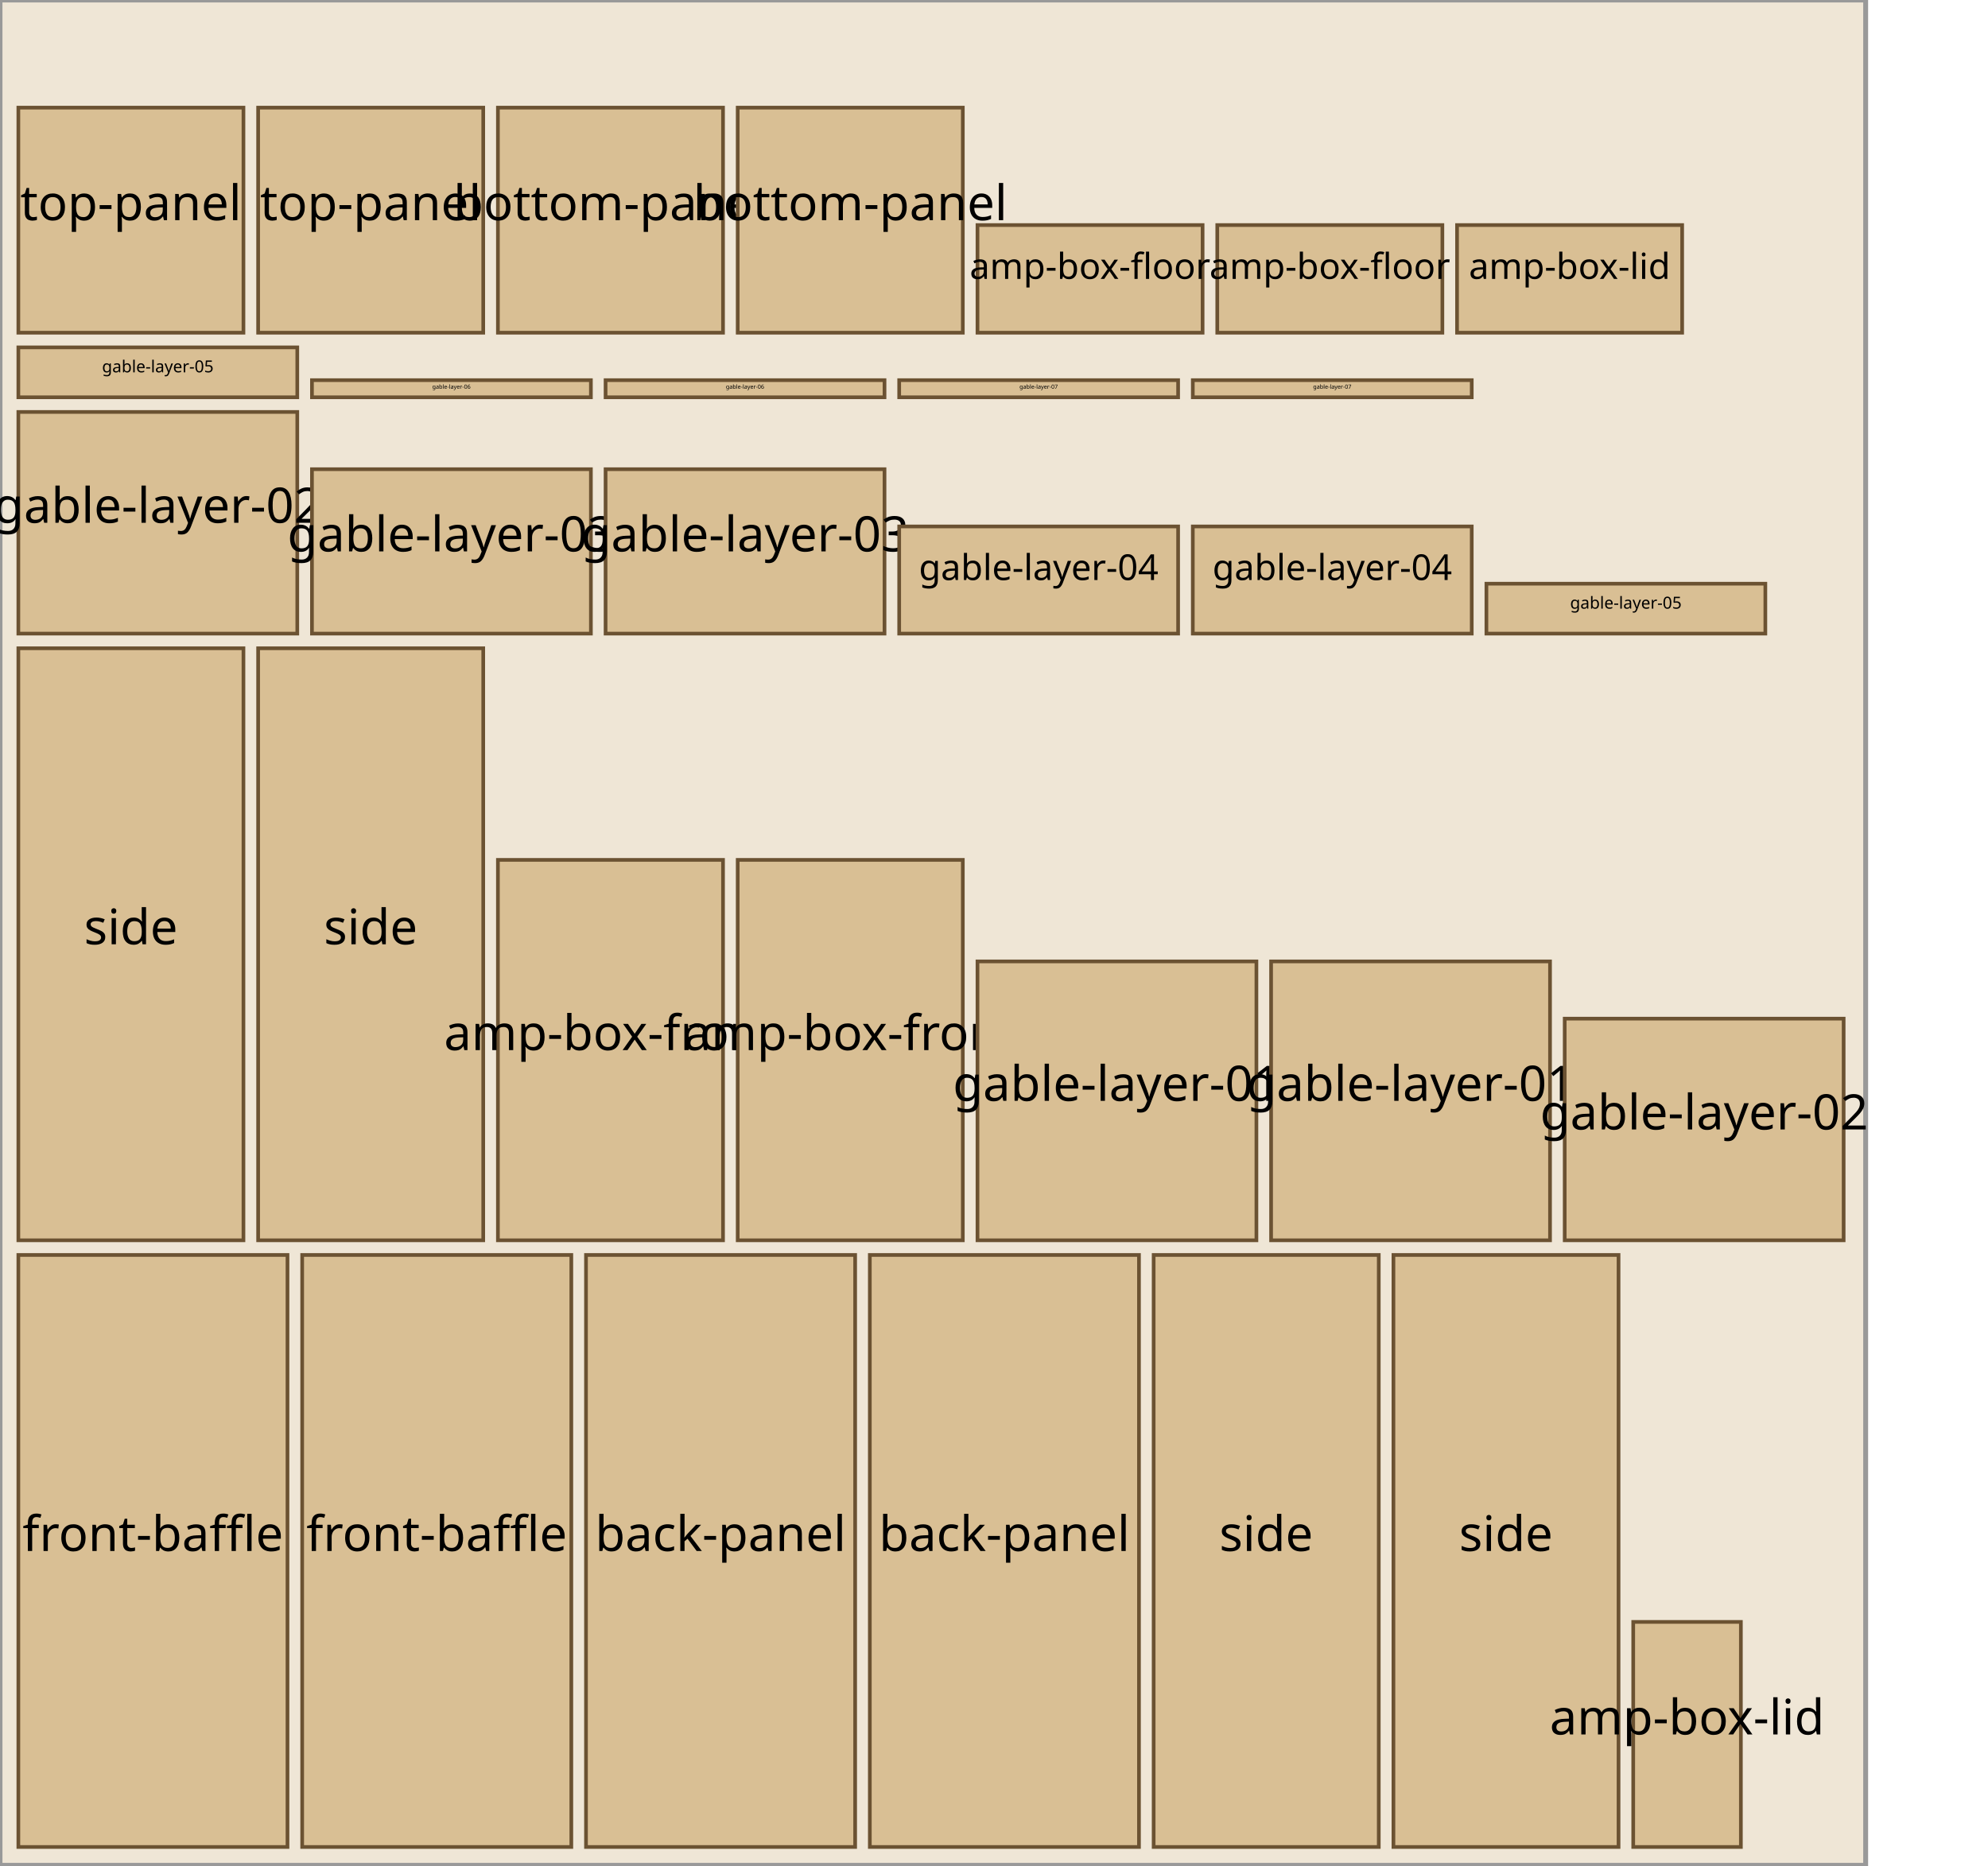
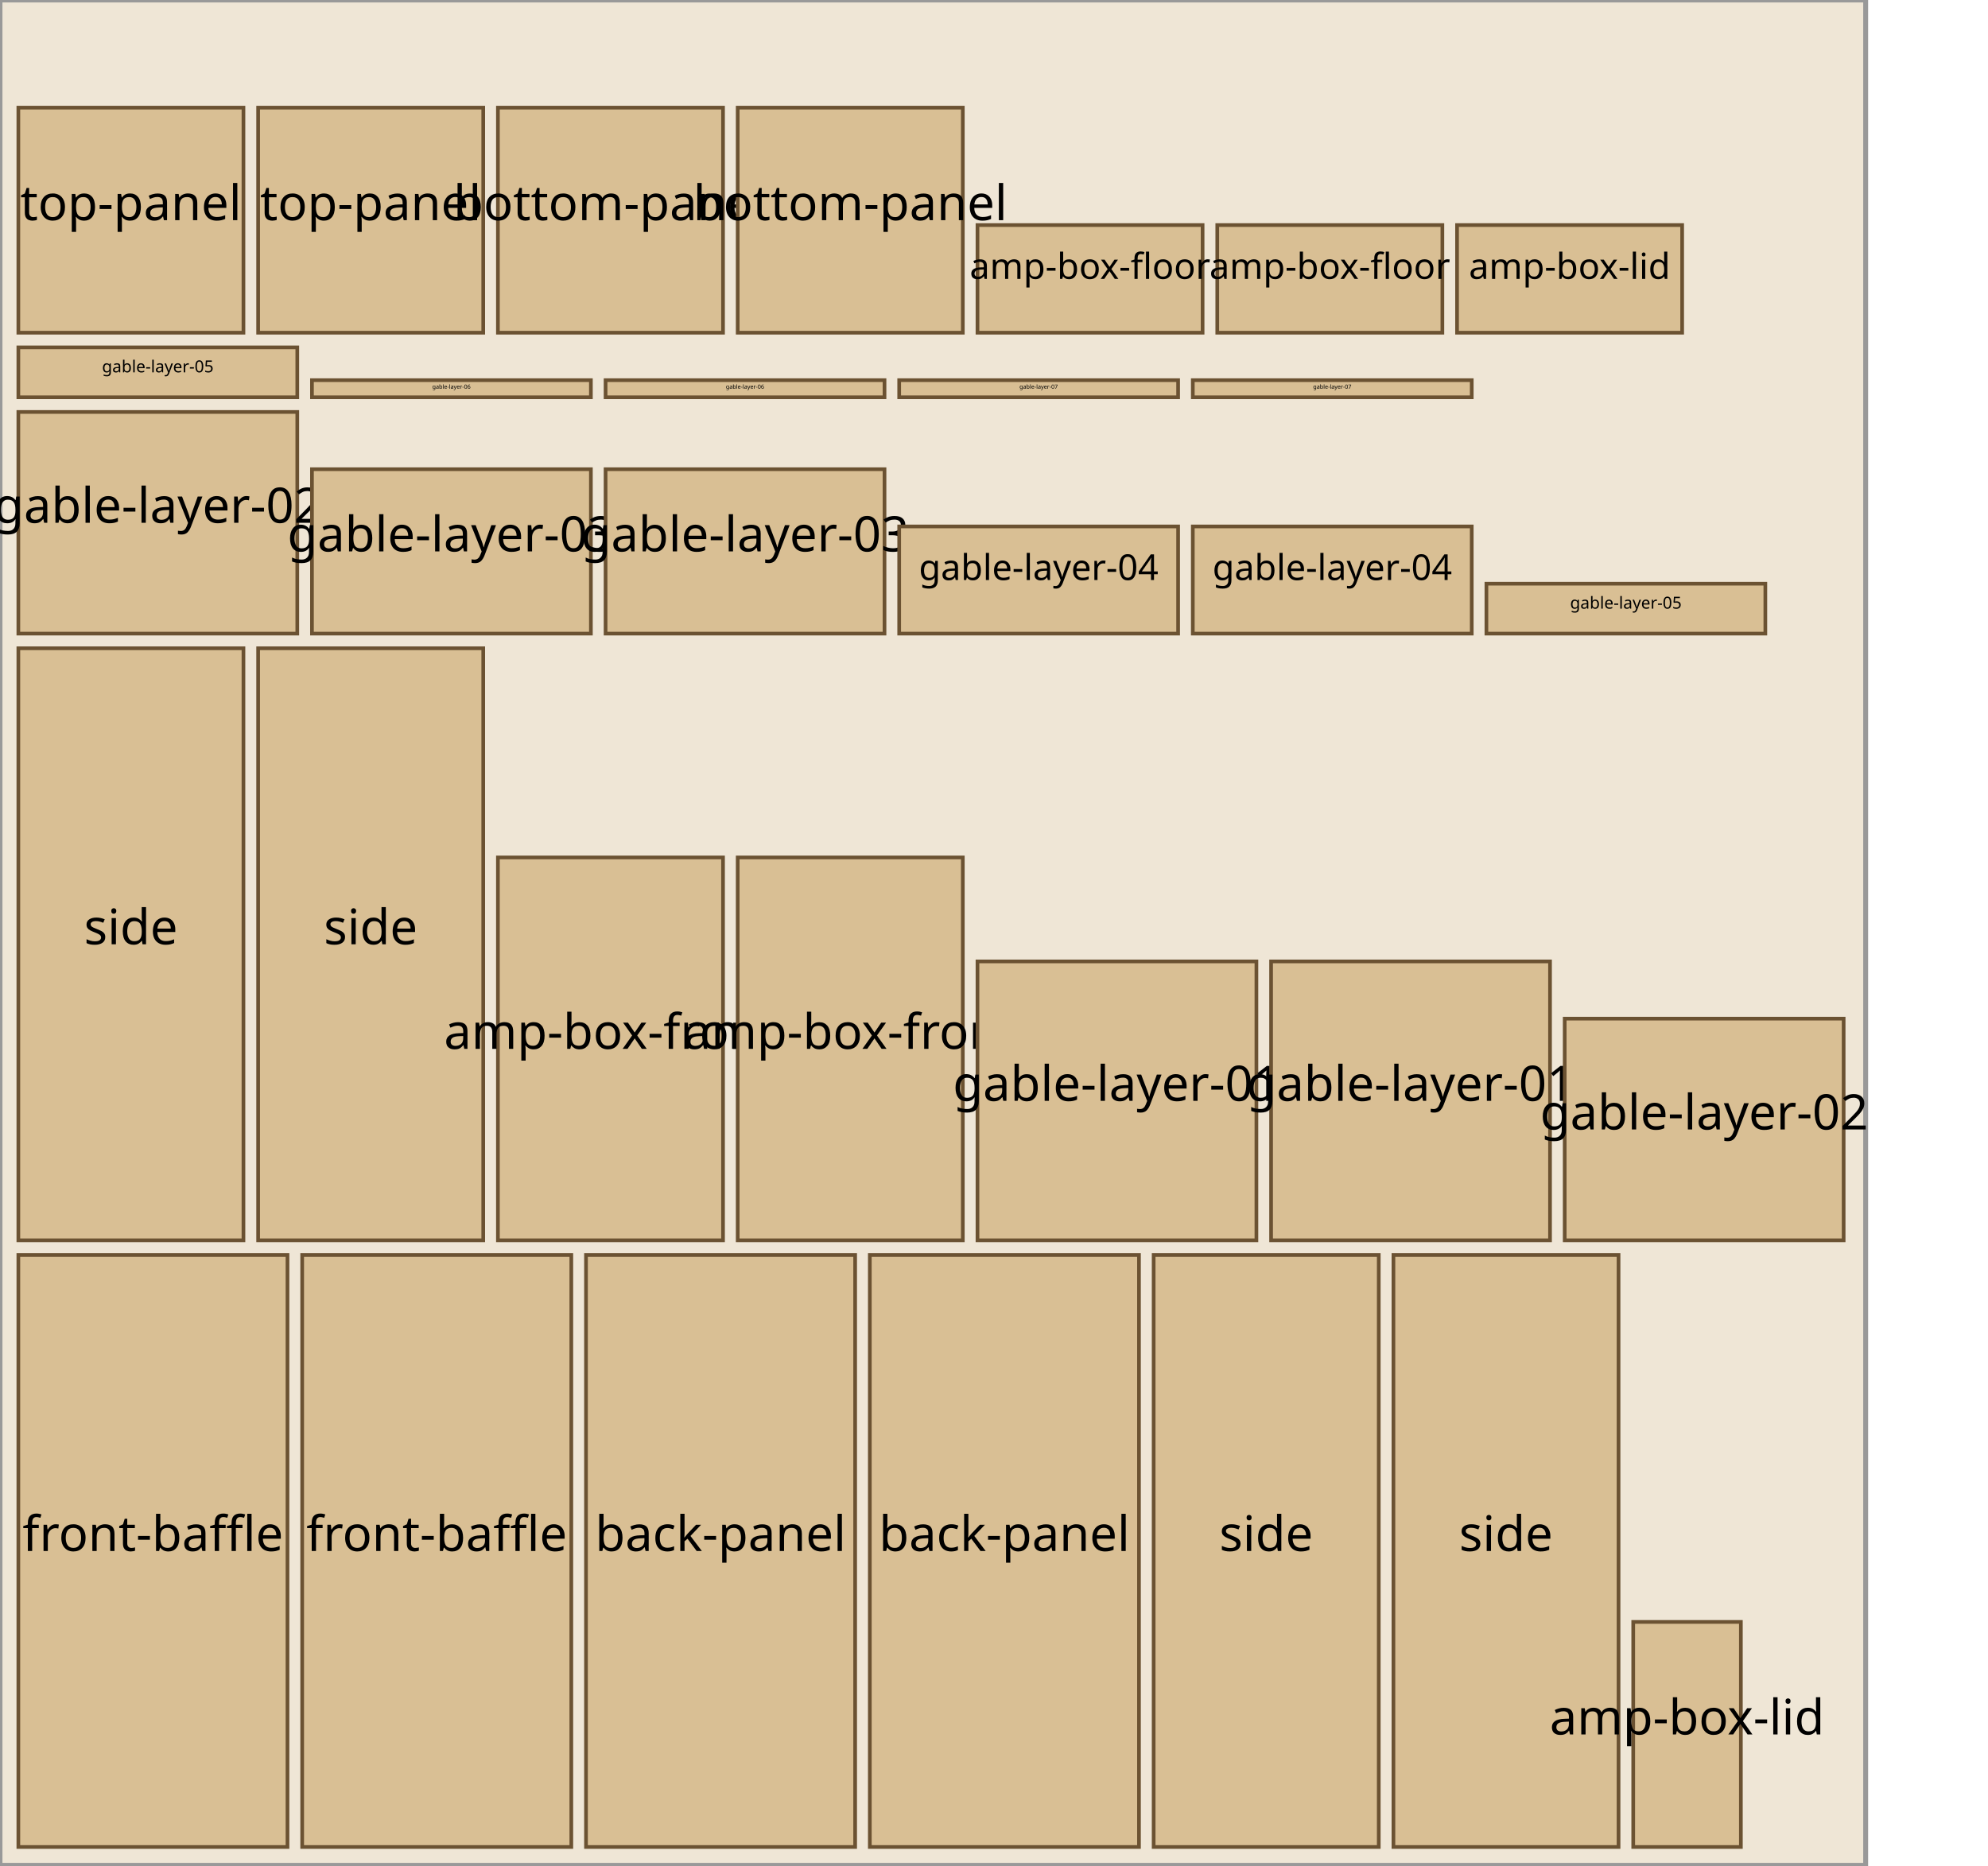
<svg xmlns="http://www.w3.org/2000/svg" viewBox="0 0 1625 1525" width="406.25" height="381.25">
  <rect x="0" y="0" width="1525" height="1525" fill="#efe6d6" stroke="#999" stroke-width="4" />
  <rect x="15.0" y="1026.0" width="220.0" height="484.0" fill="#d9bf94" stroke="#6b5232" stroke-width="3" />
  <text x="125.0" y="1268.0" font-size="40" text-anchor="middle" font-family="sans-serif">front-baffle</text>
  <rect x="247.0" y="1026.0" width="220.0" height="484.0" fill="#d9bf94" stroke="#6b5232" stroke-width="3" />
  <text x="357.0" y="1268.0" font-size="40" text-anchor="middle" font-family="sans-serif">front-baffle</text>
  <rect x="479.0" y="1026.0" width="220.0" height="484.0" fill="#d9bf94" stroke="#6b5232" stroke-width="3" />
  <text x="589.0" y="1268.0" font-size="40" text-anchor="middle" font-family="sans-serif">back-panel</text>
  <rect x="711.0" y="1026.0" width="220.0" height="484.0" fill="#d9bf94" stroke="#6b5232" stroke-width="3" />
  <text x="821.0" y="1268.0" font-size="40" text-anchor="middle" font-family="sans-serif">back-panel</text>
  <rect x="943.0" y="1026.0" width="184.0" height="484.0" fill="#d9bf94" stroke="#6b5232" stroke-width="3" />
  <text x="1035.0" y="1268.0" font-size="40" text-anchor="middle" font-family="sans-serif">side</text>
  <rect x="1139.0" y="1026.0" width="184.0" height="484.0" fill="#d9bf94" stroke="#6b5232" stroke-width="3" />
  <text x="1231.0" y="1268.0" font-size="40" text-anchor="middle" font-family="sans-serif">side</text>
  <rect x="15.0" y="530.0" width="184.0" height="484.0" fill="#d9bf94" stroke="#6b5232" stroke-width="3" />
  <text x="107.0" y="772.0" font-size="40" text-anchor="middle" font-family="sans-serif">side</text>
  <rect x="211.0" y="530.0" width="184.0" height="484.0" fill="#d9bf94" stroke="#6b5232" stroke-width="3" />
  <text x="303.0" y="772.0" font-size="40" text-anchor="middle" font-family="sans-serif">side</text>
-   <rect x="407.0" y="703.0" width="184.0" height="311.0" fill="#d9bf94" stroke="#6b5232" stroke-width="3" />
-   <text x="499.0" y="858.5" font-size="40" text-anchor="middle" font-family="sans-serif">amp-box-front</text>
-   <rect x="603.0" y="703.0" width="184.0" height="311.0" fill="#d9bf94" stroke="#6b5232" stroke-width="3" />
-   <text x="695.0" y="858.5" font-size="40" text-anchor="middle" font-family="sans-serif">amp-box-front</text>
+   <rect x="407.0" y="701.0" width="184.0" height="313.0" fill="#d9bf94" stroke="#6b5232" stroke-width="3" />
+   <text x="499.0" y="857.5" font-size="40" text-anchor="middle" font-family="sans-serif">amp-box-front</text>
+   <rect x="603.0" y="701.0" width="184.0" height="313.0" fill="#d9bf94" stroke="#6b5232" stroke-width="3" />
+   <text x="695.0" y="857.5" font-size="40" text-anchor="middle" font-family="sans-serif">amp-box-front</text>
  <rect x="799.0" y="786.0" width="228.0" height="228.0" fill="#d9bf94" stroke="#6b5232" stroke-width="3" />
  <text x="913.0" y="900.0" font-size="40" text-anchor="middle" font-family="sans-serif">gable-layer-01</text>
  <rect x="1039.0" y="786.0" width="228.0" height="228.0" fill="#d9bf94" stroke="#6b5232" stroke-width="3" />
  <text x="1153.0" y="900.0" font-size="40" text-anchor="middle" font-family="sans-serif">gable-layer-01</text>
  <rect x="1279.0" y="832.8" width="228.0" height="181.2" fill="#d9bf94" stroke="#6b5232" stroke-width="3" />
  <text x="1393.0" y="923.4" font-size="40" text-anchor="middle" font-family="sans-serif">gable-layer-02</text>
  <rect x="15.0" y="336.8" width="228.0" height="181.2" fill="#d9bf94" stroke="#6b5232" stroke-width="3" />
  <text x="129.0" y="427.4" font-size="40" text-anchor="middle" font-family="sans-serif">gable-layer-02</text>
  <rect x="255.0" y="383.6" width="228.0" height="134.4" fill="#d9bf94" stroke="#6b5232" stroke-width="3" />
  <text x="369.0" y="450.8" font-size="40" text-anchor="middle" font-family="sans-serif">gable-layer-03</text>
  <rect x="495.0" y="383.6" width="228.0" height="134.4" fill="#d9bf94" stroke="#6b5232" stroke-width="3" />
  <text x="609.0" y="450.8" font-size="40" text-anchor="middle" font-family="sans-serif">gable-layer-03</text>
  <rect x="735.0" y="430.4" width="228.0" height="87.6" fill="#d9bf94" stroke="#6b5232" stroke-width="3" />
  <text x="849.0" y="474.2" font-size="29.2" text-anchor="middle" font-family="sans-serif">gable-layer-04</text>
  <rect x="975.0" y="430.4" width="228.0" height="87.6" fill="#d9bf94" stroke="#6b5232" stroke-width="3" />
  <text x="1089.0" y="474.2" font-size="29.2" text-anchor="middle" font-family="sans-serif">gable-layer-04</text>
  <rect x="1215.0" y="477.2" width="228.0" height="40.8" fill="#d9bf94" stroke="#6b5232" stroke-width="3" />
  <text x="1329.0" y="497.6" font-size="13.6" text-anchor="middle" font-family="sans-serif">gable-layer-05</text>
  <rect x="15.0" y="284" width="228.0" height="40.8" fill="#d9bf94" stroke="#6b5232" stroke-width="3" />
  <text x="129.0" y="304.4" font-size="13.6" text-anchor="middle" font-family="sans-serif">gable-layer-05</text>
  <rect x="255.0" y="310.8" width="228.0" height="14.0" fill="#d9bf94" stroke="#6b5232" stroke-width="3" />
  <text x="369.0" y="317.8" font-size="4.667" text-anchor="middle" font-family="sans-serif">gable-layer-06</text>
  <rect x="495.0" y="310.8" width="228.0" height="14.0" fill="#d9bf94" stroke="#6b5232" stroke-width="3" />
  <text x="609.0" y="317.8" font-size="4.667" text-anchor="middle" font-family="sans-serif">gable-layer-06</text>
  <rect x="735.0" y="310.8" width="228.0" height="14.0" fill="#d9bf94" stroke="#6b5232" stroke-width="3" />
  <text x="849.0" y="317.8" font-size="4.667" text-anchor="middle" font-family="sans-serif">gable-layer-07</text>
  <rect x="975.0" y="310.8" width="228.0" height="14.0" fill="#d9bf94" stroke="#6b5232" stroke-width="3" />
  <text x="1089.0" y="317.8" font-size="4.667" text-anchor="middle" font-family="sans-serif">gable-layer-07</text>
  <rect x="15.0" y="88.0" width="184.0" height="184.0" fill="#d9bf94" stroke="#6b5232" stroke-width="3" />
  <text x="107.0" y="180.0" font-size="40" text-anchor="middle" font-family="sans-serif">top-panel</text>
  <rect x="211.0" y="88.0" width="184.0" height="184.0" fill="#d9bf94" stroke="#6b5232" stroke-width="3" />
  <text x="303.0" y="180.0" font-size="40" text-anchor="middle" font-family="sans-serif">top-panel</text>
  <rect x="407.0" y="88.0" width="184.0" height="184.0" fill="#d9bf94" stroke="#6b5232" stroke-width="3" />
  <text x="499.0" y="180.0" font-size="40" text-anchor="middle" font-family="sans-serif">bottom-panel</text>
  <rect x="603.0" y="88.0" width="184.0" height="184.0" fill="#d9bf94" stroke="#6b5232" stroke-width="3" />
  <text x="695.0" y="180.0" font-size="40" text-anchor="middle" font-family="sans-serif">bottom-panel</text>
  <rect x="799.0" y="184.0" width="184.0" height="88.0" fill="#d9bf94" stroke="#6b5232" stroke-width="3" />
  <text x="891.0" y="228.0" font-size="29.333" text-anchor="middle" font-family="sans-serif">amp-box-floor</text>
  <rect x="995.0" y="184.0" width="184.0" height="88.0" fill="#d9bf94" stroke="#6b5232" stroke-width="3" />
  <text x="1087.0" y="228.0" font-size="29.333" text-anchor="middle" font-family="sans-serif">amp-box-floor</text>
  <rect x="1191.0" y="184.0" width="184.0" height="88.0" fill="#d9bf94" stroke="#6b5232" stroke-width="3" />
  <text x="1283.0" y="228.0" font-size="29.333" text-anchor="middle" font-family="sans-serif">amp-box-lid</text>
  <rect x="1335.0" y="1326.0" width="88.0" height="184.0" fill="#d9bf94" stroke="#6b5232" stroke-width="3" />
  <text x="1379.0" y="1418.0" font-size="40" text-anchor="middle" font-family="sans-serif">amp-box-lid</text>
</svg>
